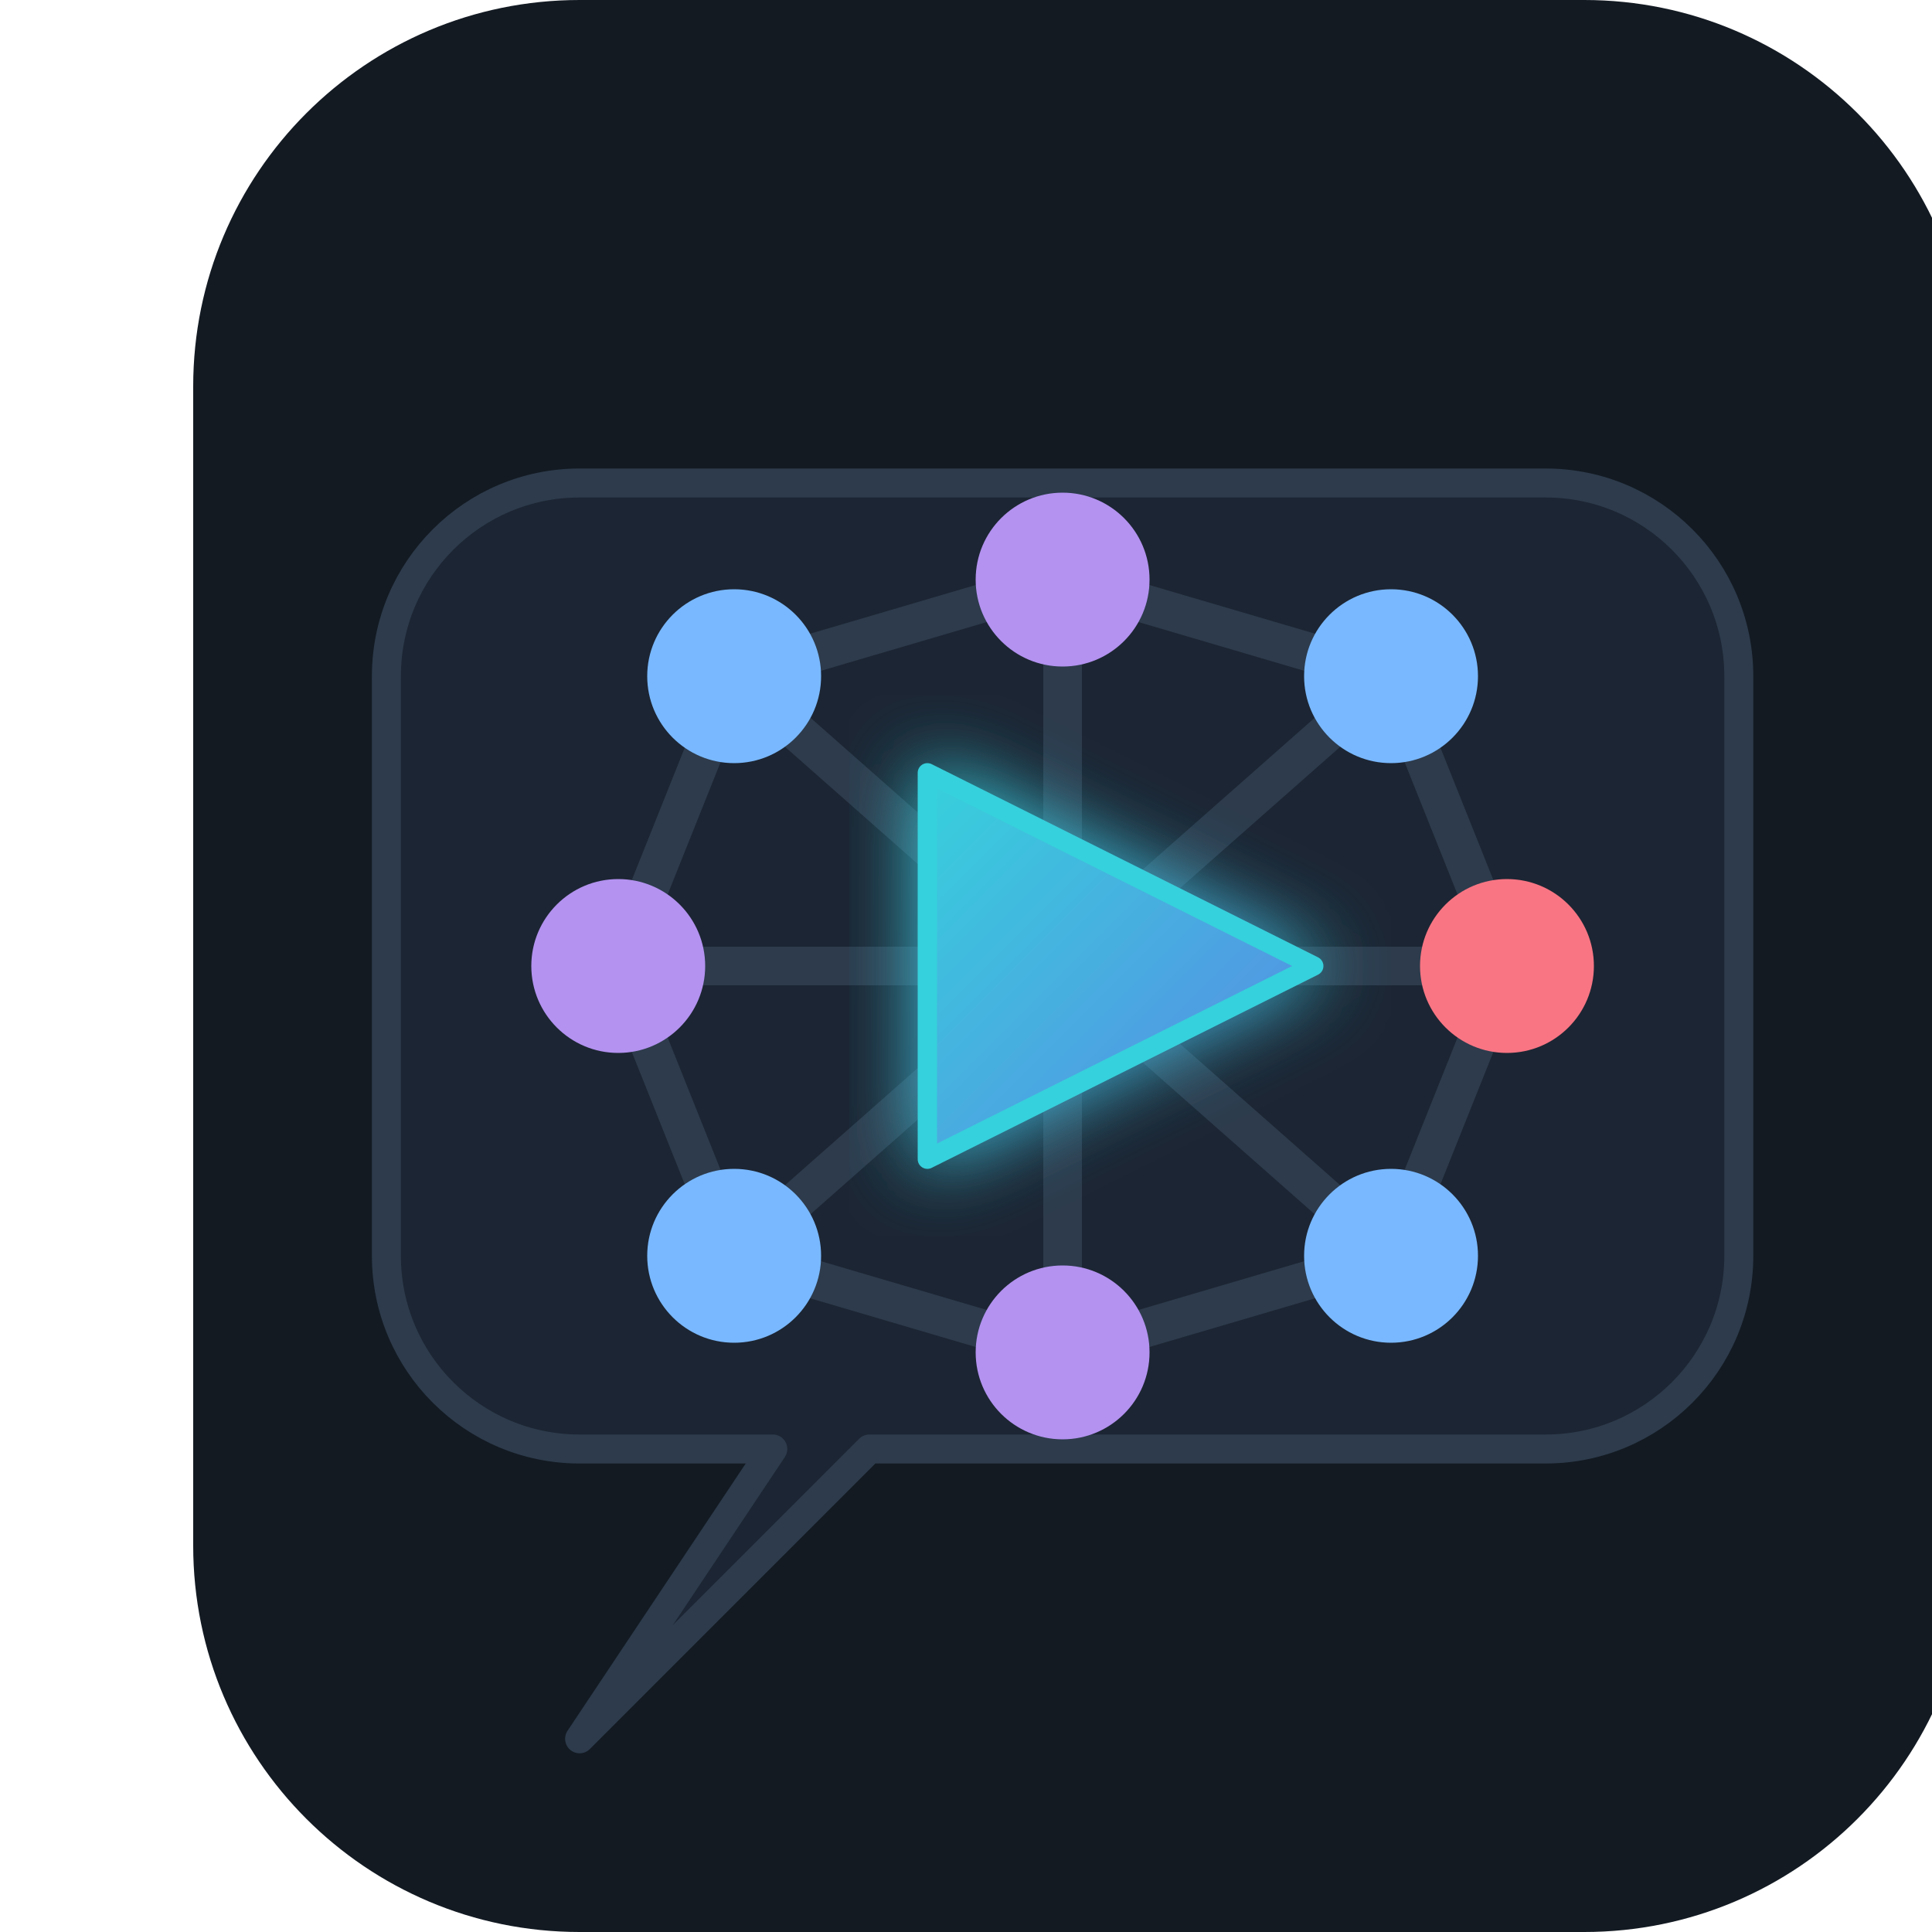
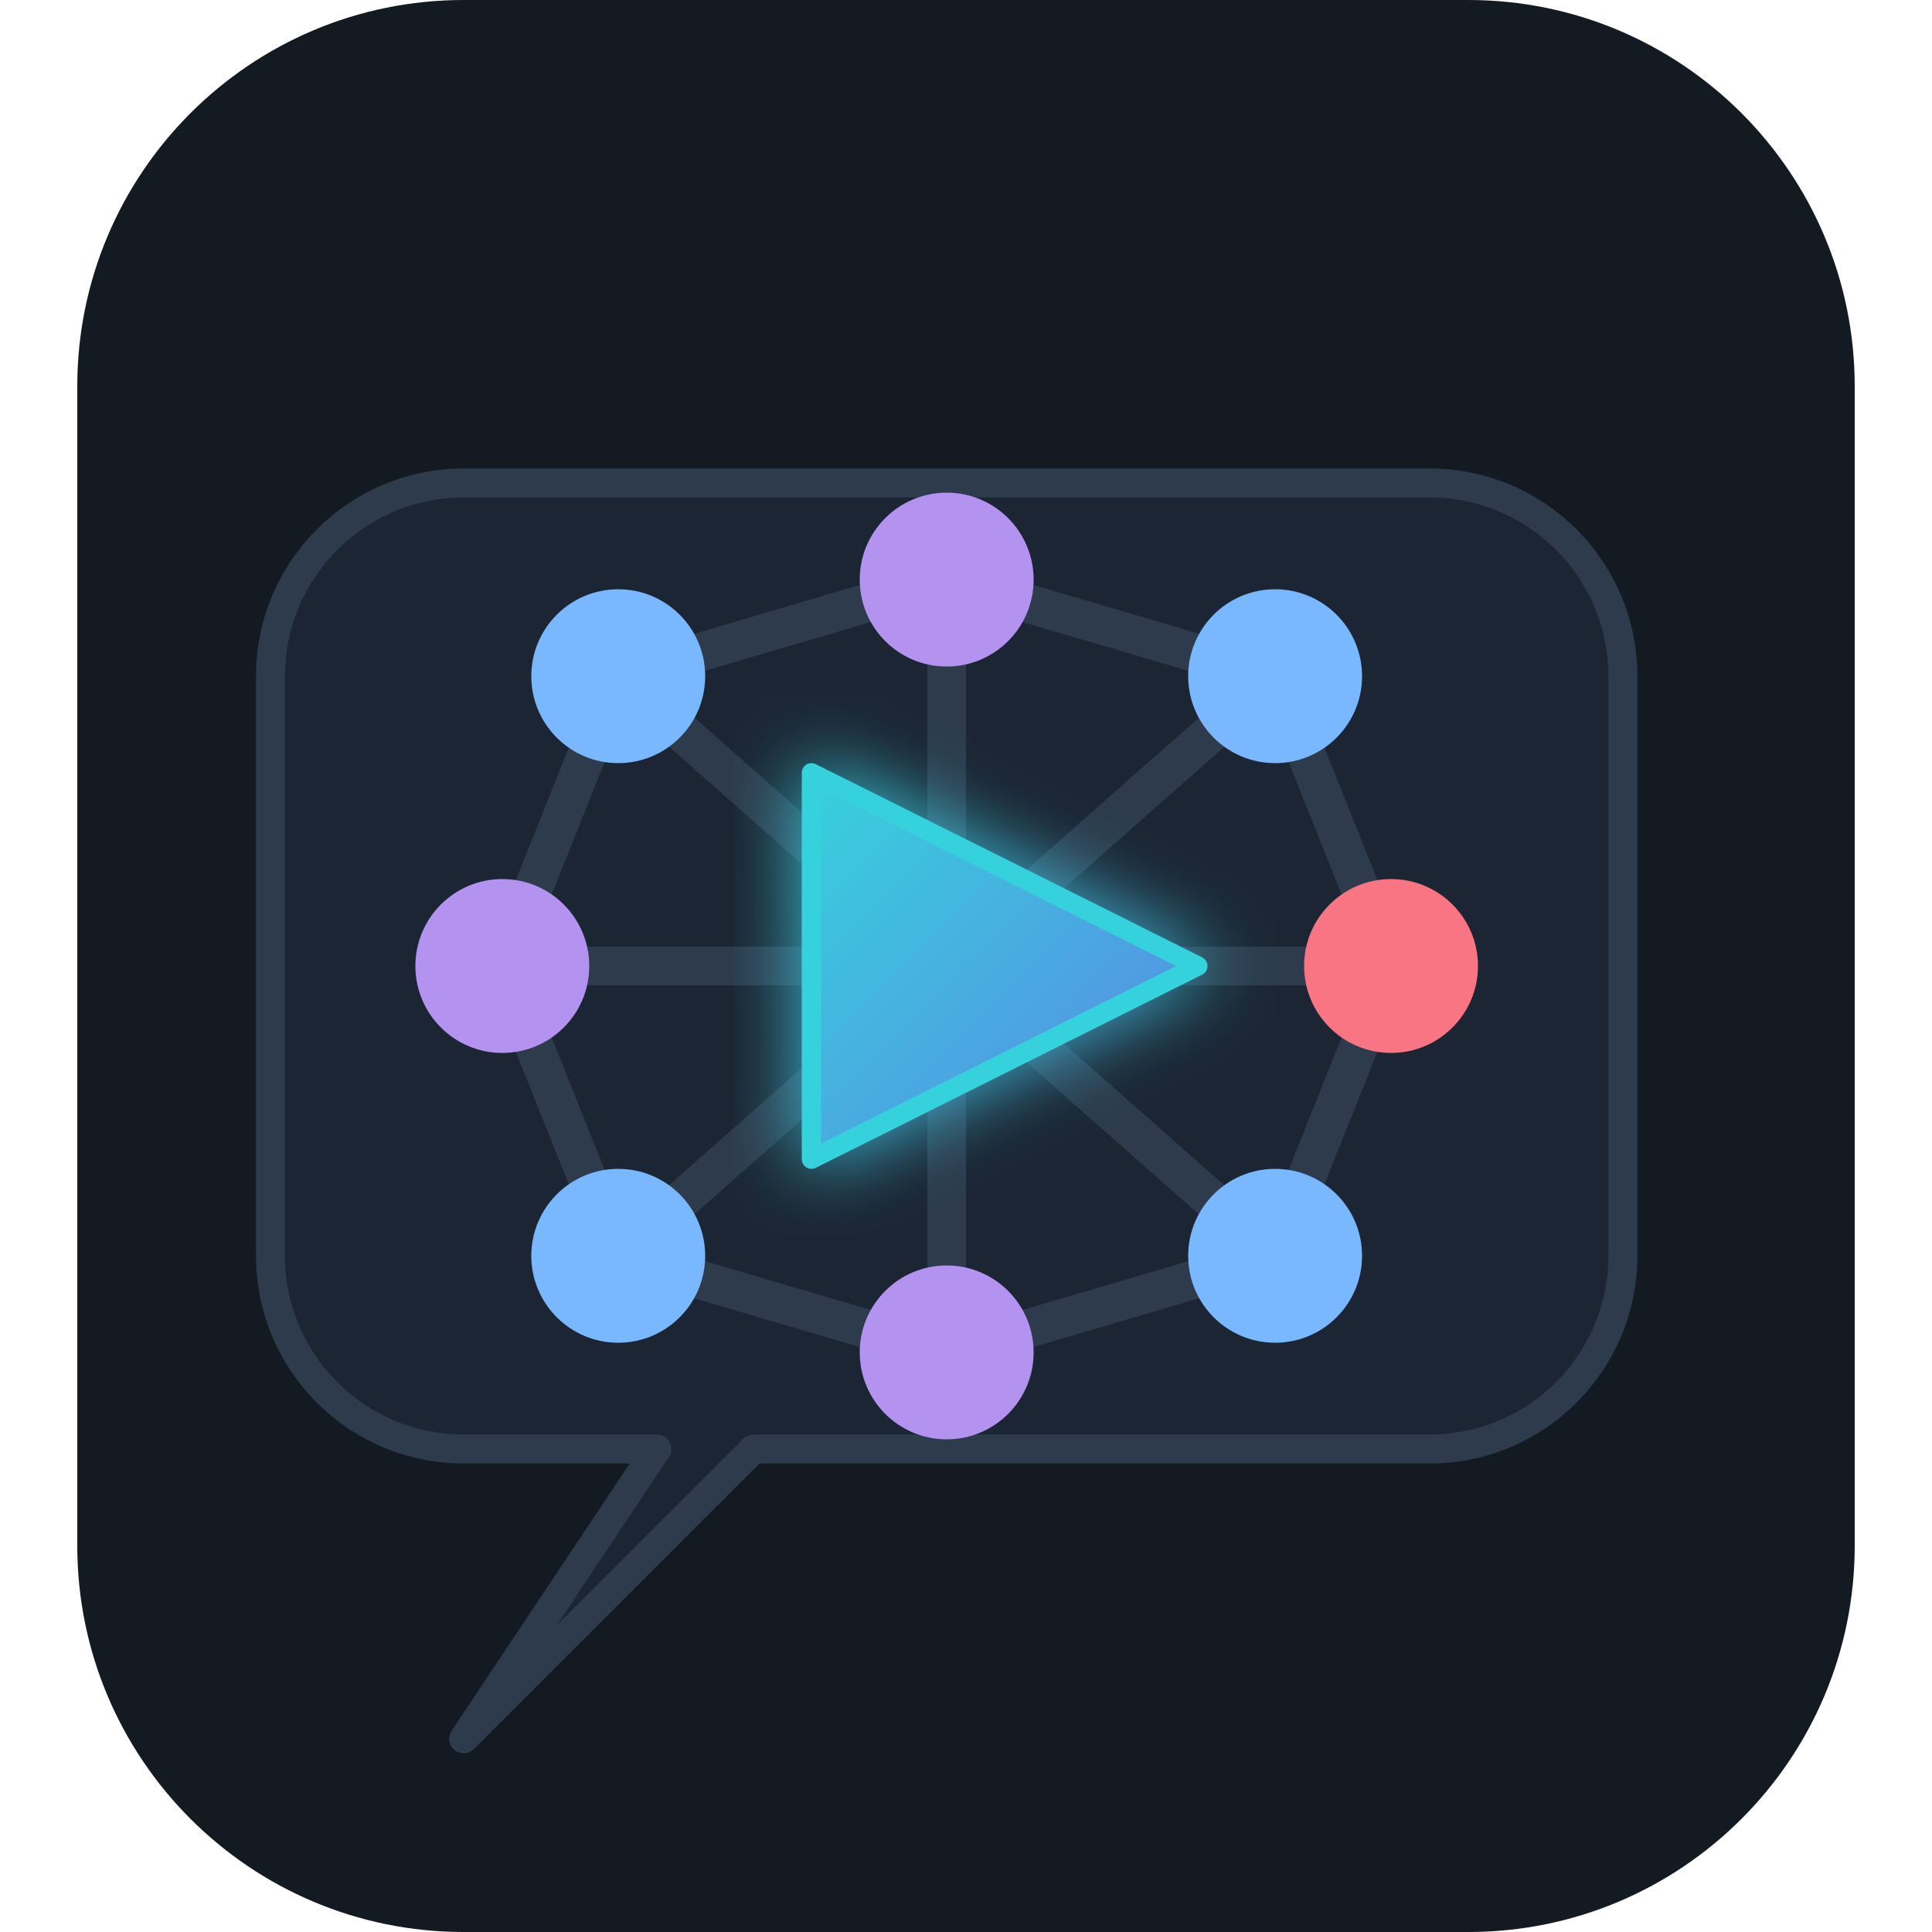
- <svg xmlns="http://www.w3.org/2000/svg" viewBox="-10 0 100 100" width="100" height="100">
+ <svg xmlns="http://www.w3.org/2000/svg" viewBox="-4 0 100 100" width="100" height="100">
  <defs>
    <filter id="glow" x="-20%" y="-20%" width="140%" height="140%">
      <feGaussianBlur stdDeviation="2" result="blur" />
      <feComposite in="SourceGraphic" in2="blur" operator="over" />
    </filter>
    <linearGradient id="playGradient" x1="0%" y1="0%" x2="100%" y2="100%">
      <stop offset="0%" stop-color="#36d1dc" />
      <stop offset="100%" stop-color="#5b86e5" />
    </linearGradient>
  </defs>
  <rect width="92" height="100" rx="20" fill="#131a22" />
  <path d="M 20,25 L 70,25 A 10 10 0 0 1 80,35 L 80,65 A 10 10 0 0 1 70,75 L 35,75 L 20,90 L 30,75 L 20,75 A 10 10 0 0 1 10,65 L 10,35 A 10 10 0 0 1 20,25 Z" fill="#1c2533" stroke="#2d3b4c" stroke-width="1.5" stroke-linejoin="round" />
  <g stroke="#2d3b4c" stroke-width="2" stroke-linecap="round">
    <line x1="28" y1="35" x2="45" y2="30" />
    <line x1="45" y1="30" x2="62" y2="35" />
    <line x1="22" y1="50" x2="68" y2="50" />
    <line x1="28" y1="65" x2="45" y2="70" />
    <line x1="45" y1="70" x2="62" y2="65" />
    <line x1="28" y1="35" x2="22" y2="50" />
    <line x1="62" y1="35" x2="68" y2="50" />
    <line x1="22" y1="50" x2="28" y2="65" />
    <line x1="68" y1="50" x2="62" y2="65" />
    <line x1="28" y1="35" x2="62" y2="65" />
    <line x1="62" y1="35" x2="28" y2="65" />
    <line x1="45" y1="30" x2="45" y2="70" />
    <line x1="22" y1="50" x2="68" y2="50" />
  </g>
  <g>
    <circle cx="28" cy="35" r="4.5" fill="#79b8ff" />
    <circle cx="45" cy="30" r="4.5" fill="#b392f0" />
    <circle cx="62" cy="35" r="4.5" fill="#79b8ff" />
    <circle cx="22" cy="50" r="4.5" fill="#b392f0" />
    <circle cx="68" cy="50" r="4.5" fill="#f97583" />
    <circle cx="28" cy="65" r="4.5" fill="#79b8ff" />
    <circle cx="45" cy="70" r="4.5" fill="#b392f0" />
    <circle cx="62" cy="65" r="4.5" fill="#79b8ff" />
  </g>
  <g filter="url(#glow)">
    <polygon points="38,40 38,60 58,50" fill="url(#playGradient)" stroke="#36d1dc" stroke-width="1" stroke-linejoin="round" />
  </g>
</svg>
